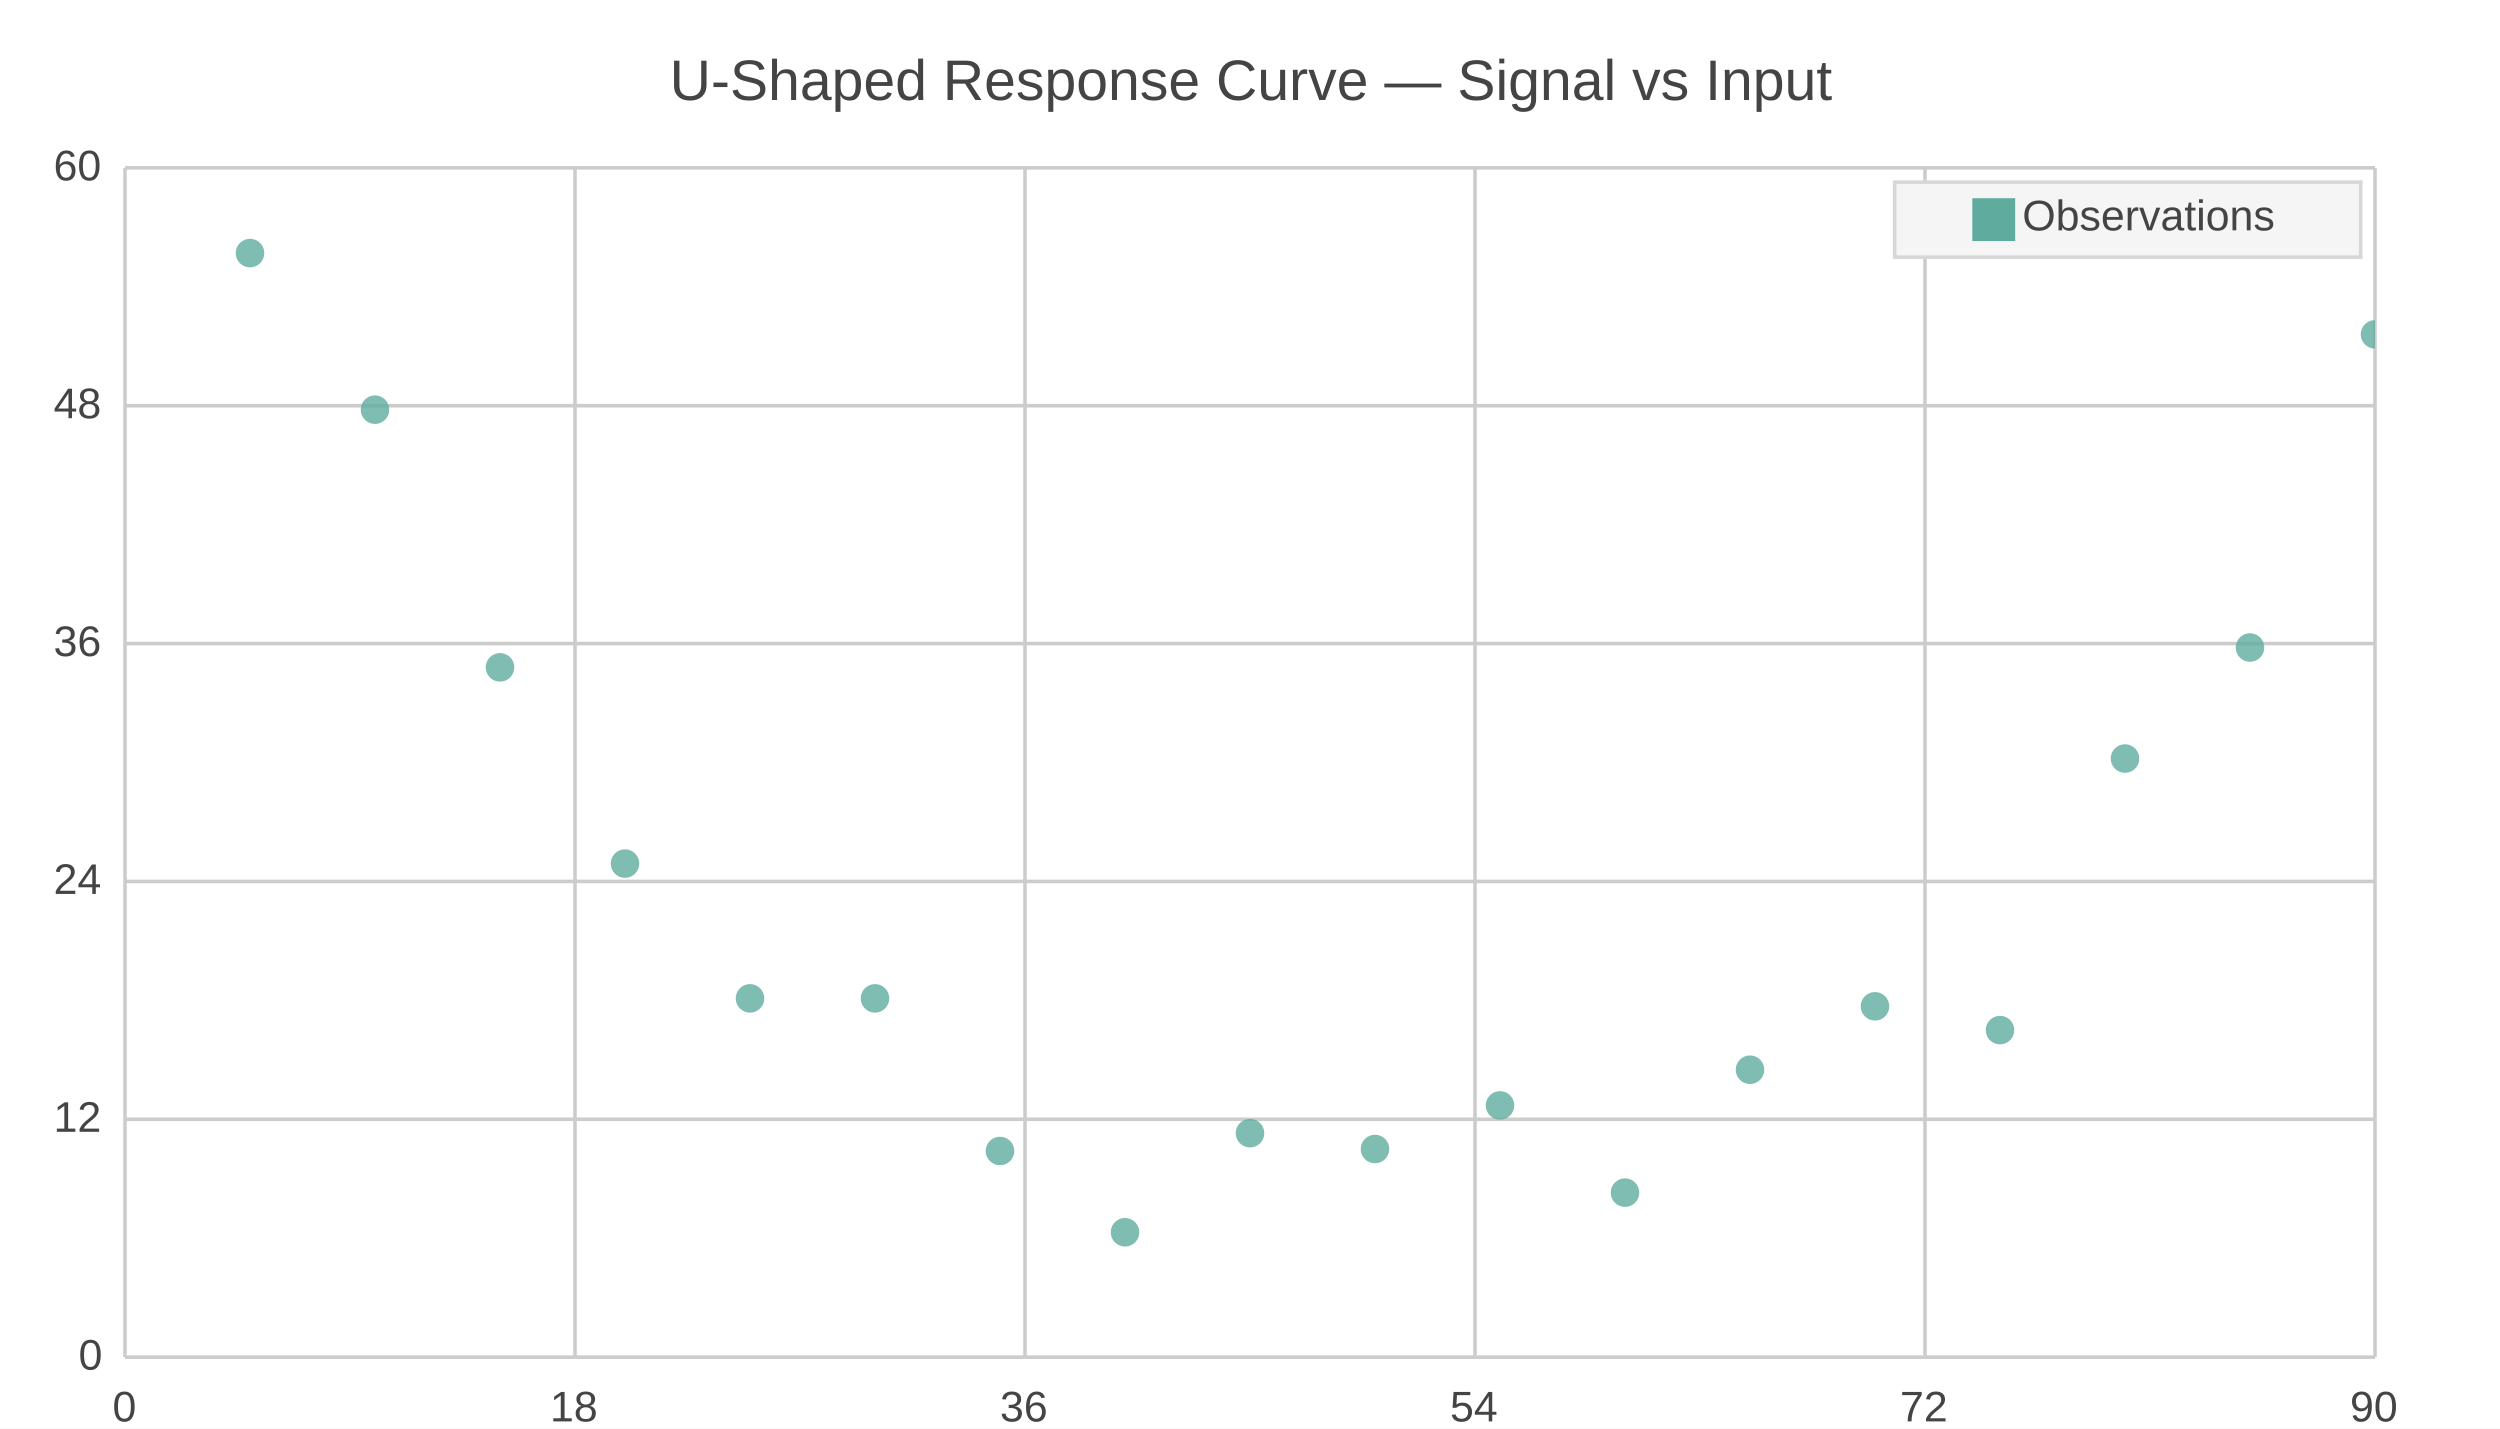
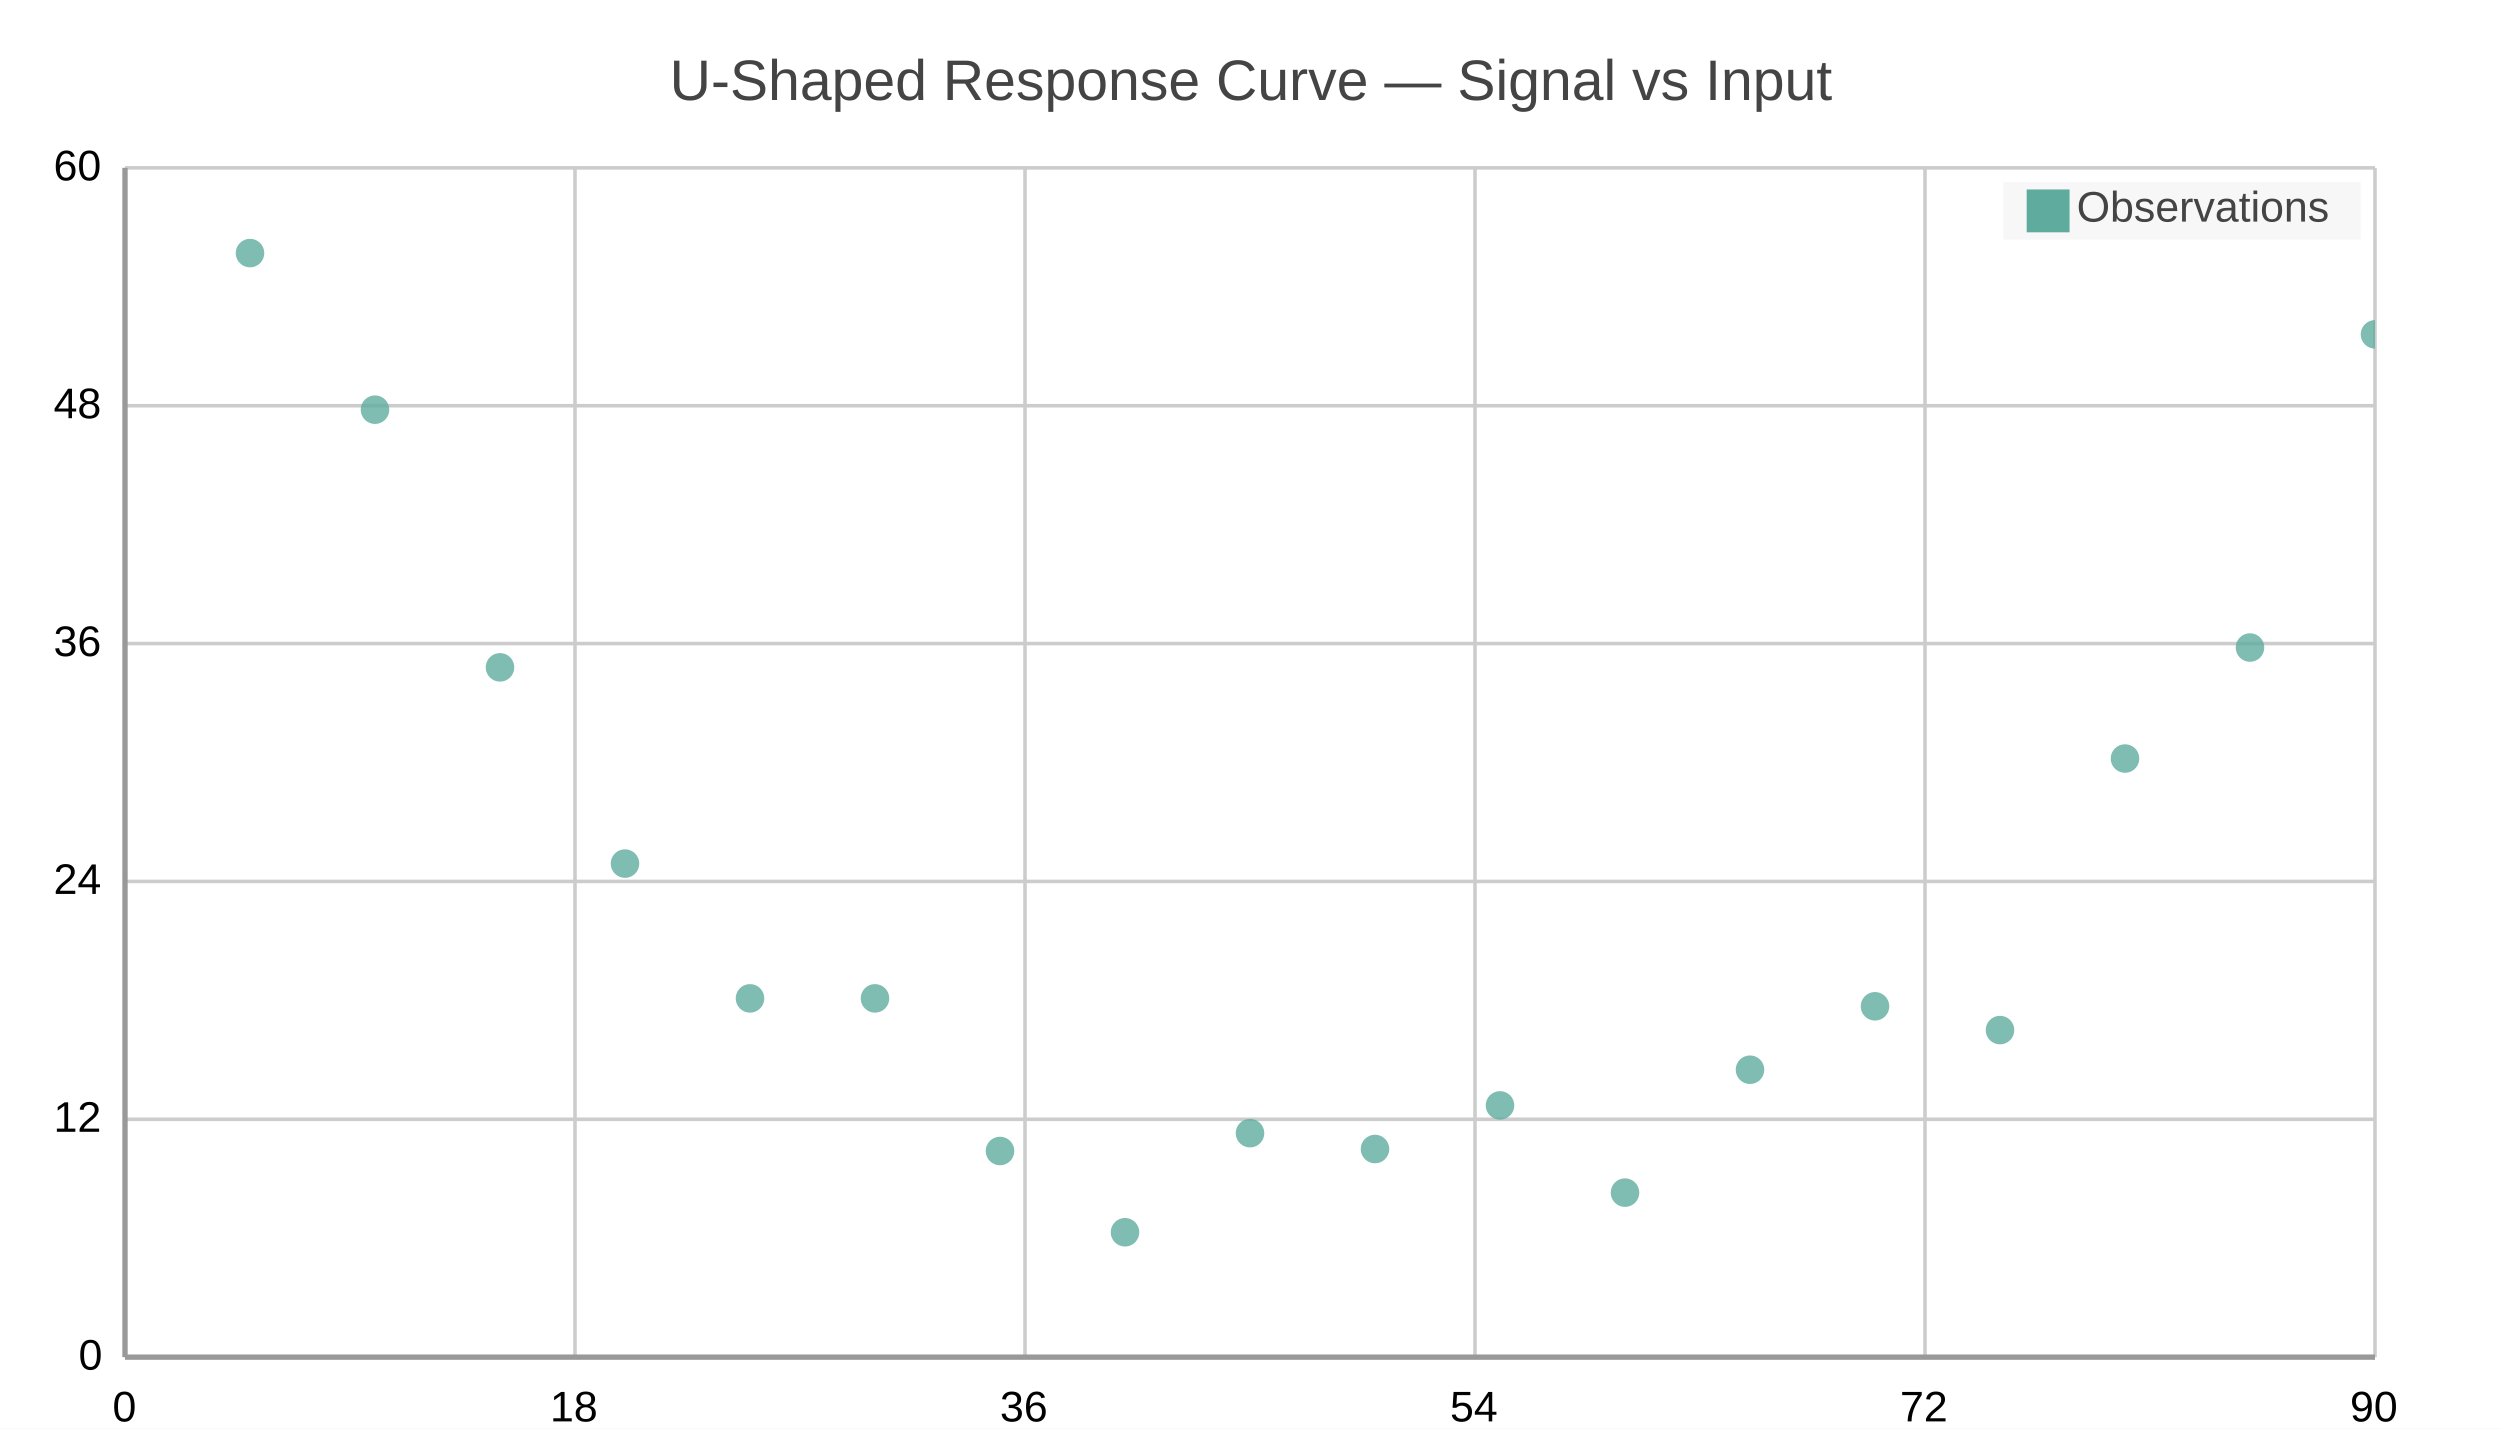
<svg xmlns="http://www.w3.org/2000/svg" width="700" height="400" viewBox="0 0 700 400">
  <path fill="#FFFFFF" d="M0 0 h700 v400 h-700 v-400Z" />
  <text transform="translate(-162.5, 18)" fill="#444444" font-family="Arial" font-weight="normal" font-size="16" x="350.0" y="10.0">U-Shaped Response Curve — Signal vs Input</text>
  <defs>
    <clipPath id="plot-clip">
      <rect x="0" y="0" width="630.0" height="333.0" />
    </clipPath>
  </defs>
  <g>
-     <path stroke="#CCCCCC" stroke-dasharray="None" d="M0 0.0 h630.0 M0 66.6 h630.0 M0 133.2 h630.0 M0 199.8 h630.0 M0 266.4 h630.0 M0 333.0 h630.0" transform="translate(35.0, 47.0)" />
-     <g font-size="12" font-family="Arial" fill="#444444" transform="translate(29.0, 47.0)">
+     <path stroke="#cccccc" stroke-dasharray="None" d="M0 0.0 h630.0 M0 66.6 h630.0 M0 133.2 h630.0 M0 199.8 h630.0 M0 266.4 h630.0 M0 333.0 h630.0" transform="translate(35.0, 47.0)" />
+     <g font-size="12" font-family="Arial" fill="#000000" transform="translate(29.0, 47.0)">
      <text x="0" y="0.0" transform="translate(-14, 3.5)">60</text>
      <text x="0" y="66.6" transform="translate(-14, 3.5)">48</text>
      <text x="0" y="133.2" transform="translate(-14, 3.5)">36</text>
      <text x="0" y="199.8" transform="translate(-14, 3.5)">24</text>
      <text x="0" y="266.4" transform="translate(-14, 3.5)">12</text>
      <text x="0" y="333.0" transform="translate(-7, 3.5)">0</text>
    </g>
  </g>
  <g>
-     <path stroke="#CCCCCC" stroke-dasharray="None" d="M630.0 0 v333.0 M504.0 0 v333.0 M378.0 0 v333.0 M252.0 0 v333.0 M126.0 0 v333.0 M0.0 0 v333.0" transform="translate(35.0, 47.0)" />
-     <g font-size="12" font-family="Arial" fill="#444444" transform="translate(35.0, 65.0)">
+     <path stroke="#cccccc" stroke-dasharray="None" d="M630.0 0 v333.0 M504.0 0 v333.0 M378.0 0 v333.0 M252.0 0 v333.0 M126.0 0 v333.0 M0.0 0 v333.0" transform="translate(35.0, 47.0)" />
+     <g font-size="12" font-family="Arial" fill="#000000" transform="translate(35.0, 65.0)">
      <text x="630.0" y="333.0" transform="translate(-7.0, 0)">90</text>
      <text x="504.0" y="333.0" transform="translate(-7.0, 0)">72</text>
      <text x="378.0" y="333.0" transform="translate(-7.0, 0)">54</text>
      <text x="252.0" y="333.0" transform="translate(-7.0, 0)">36</text>
      <text x="126.0" y="333.0" transform="translate(-7.0, 0)">18</text>
      <text x="0.0" y="333.0" transform="translate(-3.5, 0)">0</text>
    </g>
  </g>
-   <g opacity="0.8" transform="translate(-35.0, -20.0) rotate(180, 350.0, 200.0) scale(-1, 1) translate(-630.0, 0)" clip-path="url(#plot-clip)">
-     <g fill="#5fab9e">
-       <circle cx="35.0" cy="309.135" r="4" />
-       <circle cx="70.0" cy="265.29" r="4" />
-       <circle cx="105.0" cy="193.14" r="4" />
-       <circle cx="140.0" cy="138.195" r="4" />
-       <circle cx="175.0" cy="100.455" r="4" />
-       <circle cx="210.0" cy="100.455" r="4" />
-       <circle cx="245.0" cy="57.72" r="4" />
-       <circle cx="280.0" cy="34.965" r="4" />
-       <circle cx="315.0" cy="62.715" r="4" />
-       <circle cx="350.0" cy="58.275" r="4" />
-       <circle cx="385" cy="70.485" r="4" />
-       <circle cx="420.0" cy="46.065" r="4" />
-       <circle cx="455.0" cy="80.475" r="4" />
-       <circle cx="490.0" cy="98.235" r="4" />
-       <circle cx="525.0" cy="91.575" r="4" />
-       <circle cx="560.0" cy="167.61" r="4" />
-       <circle cx="595.0" cy="198.69" r="4" />
-       <circle cx="630.0" cy="286.38" r="4" />
+   <g>
+     <g opacity="0.8" transform="translate(-35.0, -20.0) rotate(180, 350.0, 200.0) scale(-1, 1) translate(-630.0, 0)" clip-path="url(#plot-clip)">
+       <g fill="#5fab9e">
+         <circle cx="35.0" cy="309.135" r="4" />
+         <circle cx="70.0" cy="265.29" r="4" />
+         <circle cx="105.0" cy="193.14" r="4" />
+         <circle cx="140.0" cy="138.195" r="4" />
+         <circle cx="175.0" cy="100.455" r="4" />
+         <circle cx="210.0" cy="100.455" r="4" />
+         <circle cx="245.0" cy="57.72" r="4" />
+         <circle cx="280.0" cy="34.965" r="4" />
+         <circle cx="315.0" cy="62.715" r="4" />
+         <circle cx="350.0" cy="58.275" r="4" />
+         <circle cx="385" cy="70.485" r="4" />
+         <circle cx="420.0" cy="46.065" r="4" />
+         <circle cx="455.0" cy="80.475" r="4" />
+         <circle cx="490.0" cy="98.235" r="4" />
+         <circle cx="525.0" cy="91.575" r="4" />
+         <circle cx="560.0" cy="167.61" r="4" />
+         <circle cx="595.0" cy="198.69" r="4" />
+         <circle cx="630.0" cy="286.38" r="4" />
+       </g>
    </g>
  </g>
  <g>
-     <rect transform="translate(-21.75, -3.5)" x="552.25" y="54.5" width="130.5" height="21.0" fill="#f5f5f5" stroke="#d7d7d7" />
+     <rect transform="translate(-6.525, -1.05)" x="567.475" y="52.05" width="100.05" height="16.1" fill="#f5f5f5" fill-opacity="0.85" stroke="none" />
    <g>
-       <rect y="55.5" x="552.25" width="12" height="12" fill="#5fab9e" />
-       <text y="64.5" x="566.25" font-size="12" font-family="Arial" fill="#444444">Observations</text>
+       <rect y="53.05" x="567.475" width="12" height="12" fill="#5fab9e" />
+       <text y="62.05" x="581.475" font-size="12" font-family="Arial" fill="#444444">Observations</text>
    </g>
  </g>
+   <path d="M35.0 47.0 v333.0 M35.0 380.0 h630.0" stroke="#999" stroke-width="1.5" fill="none" />
</svg>
